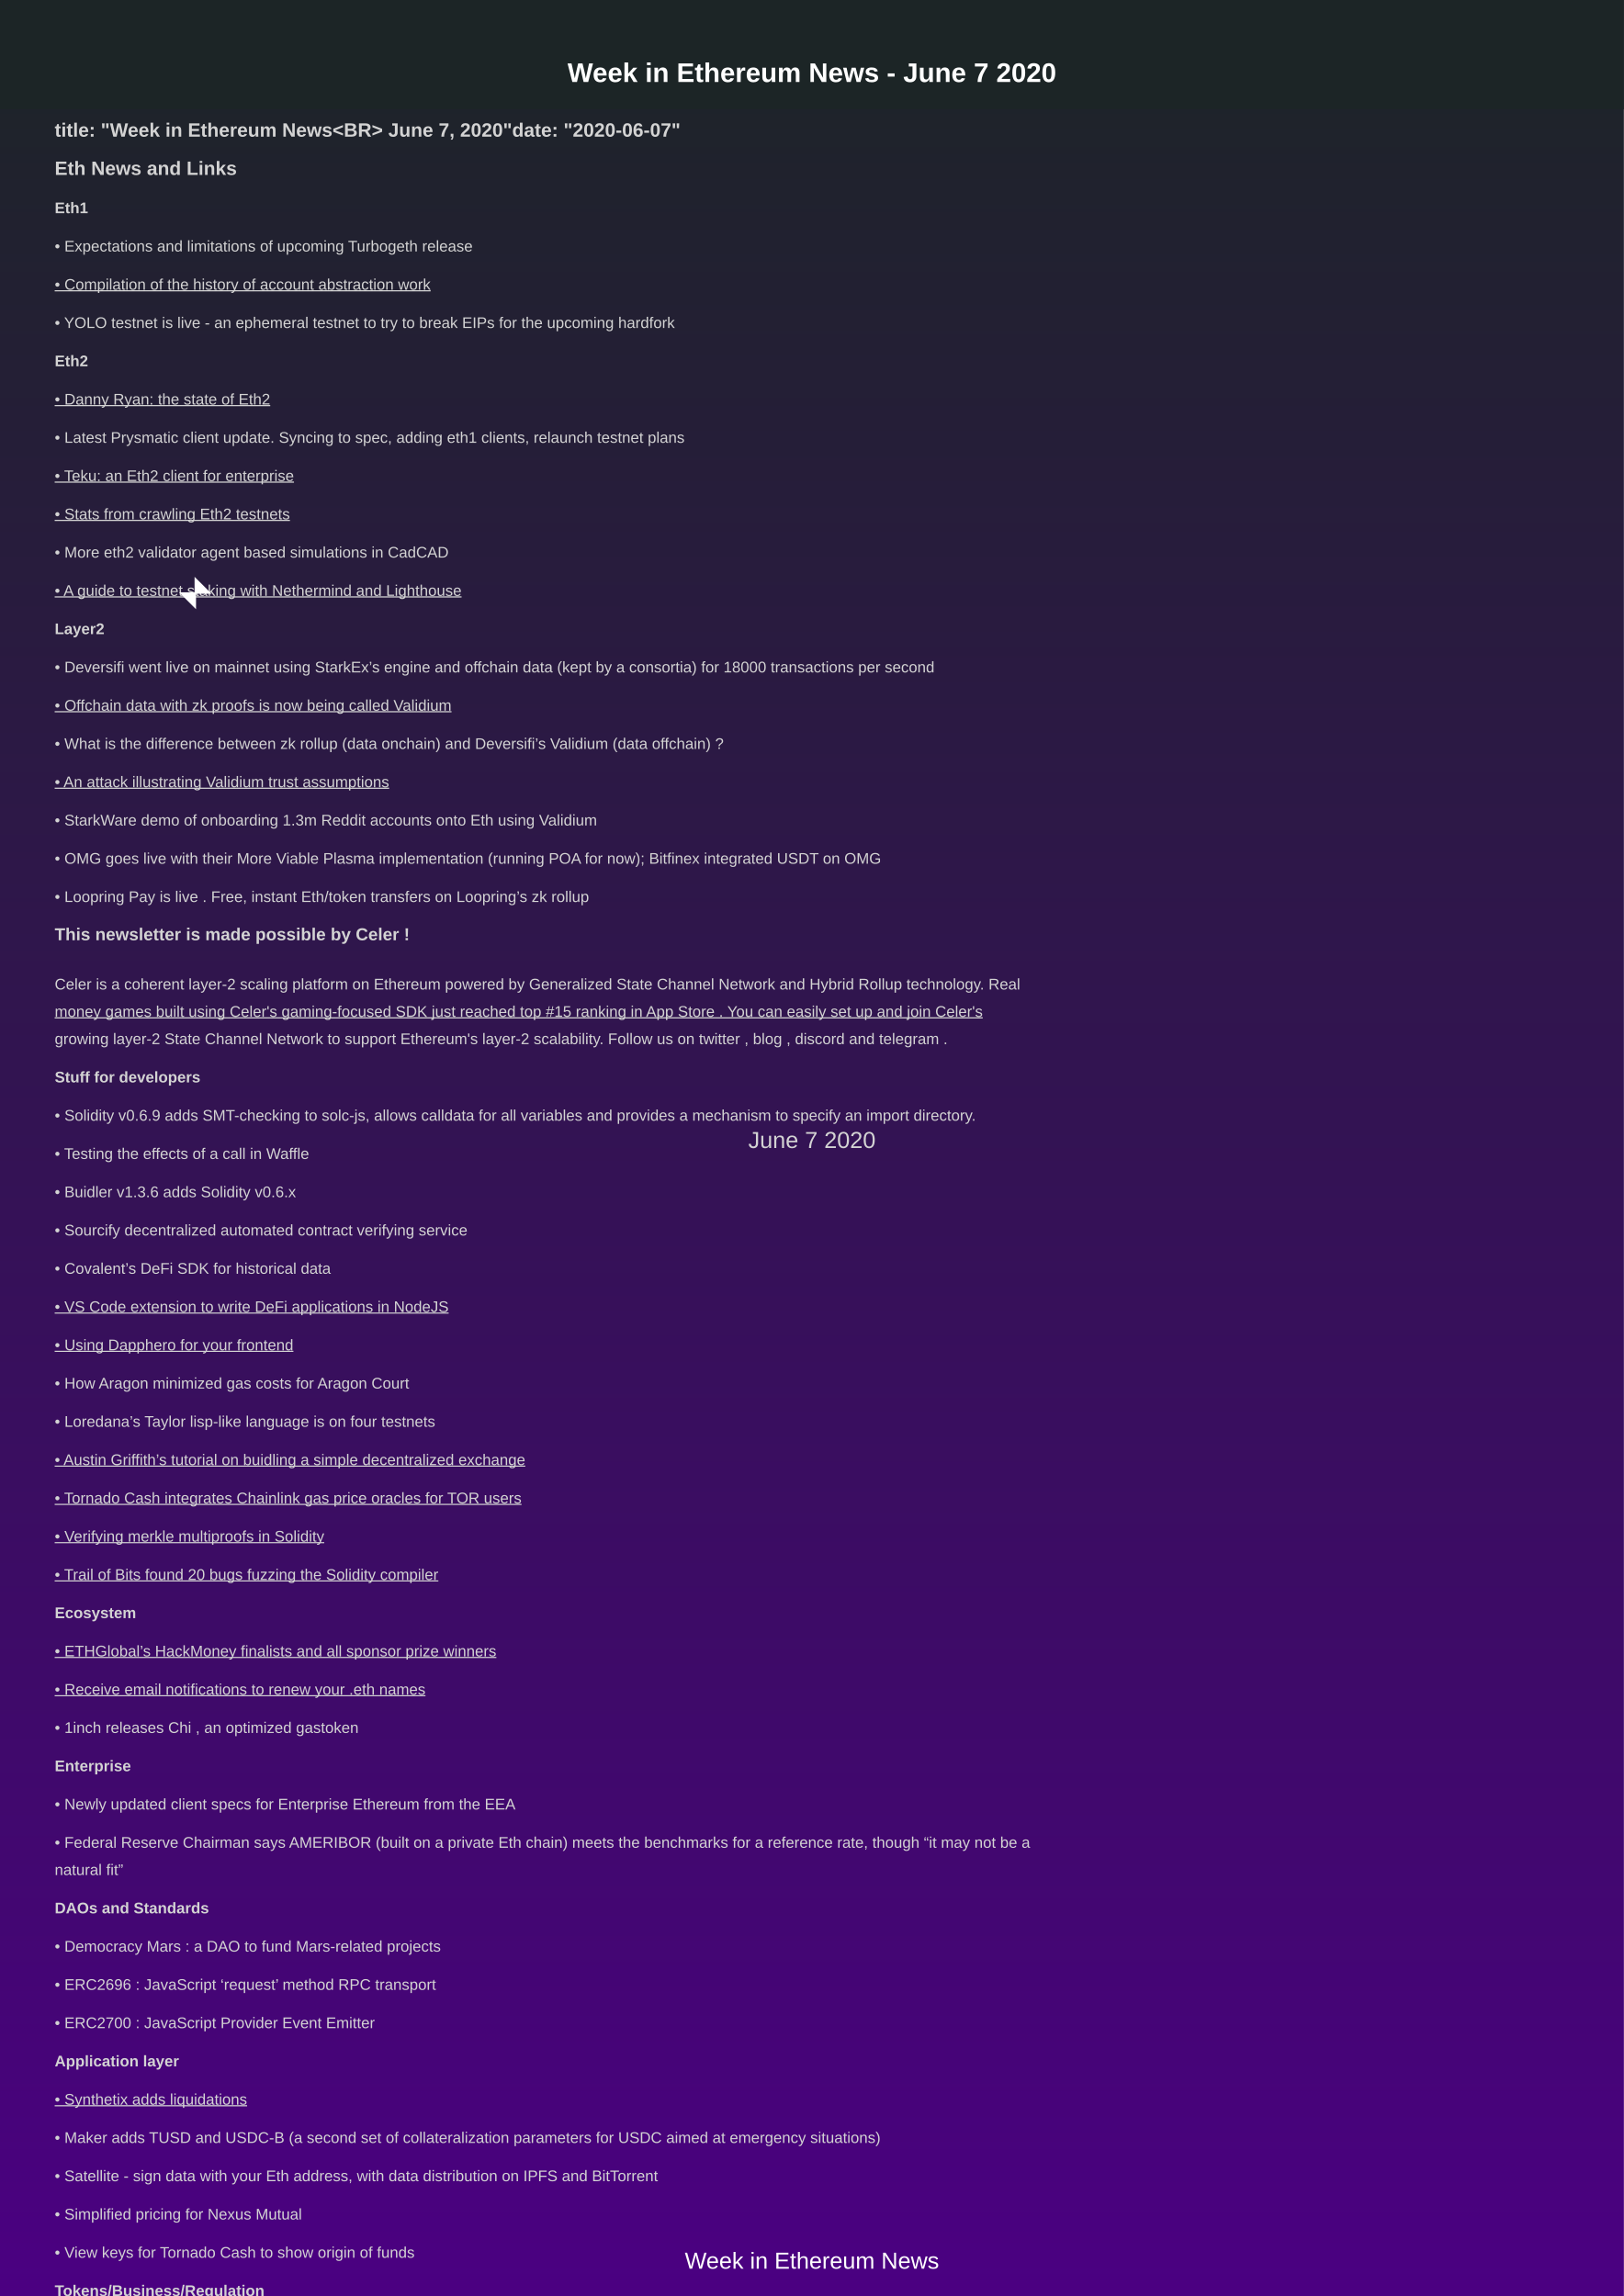
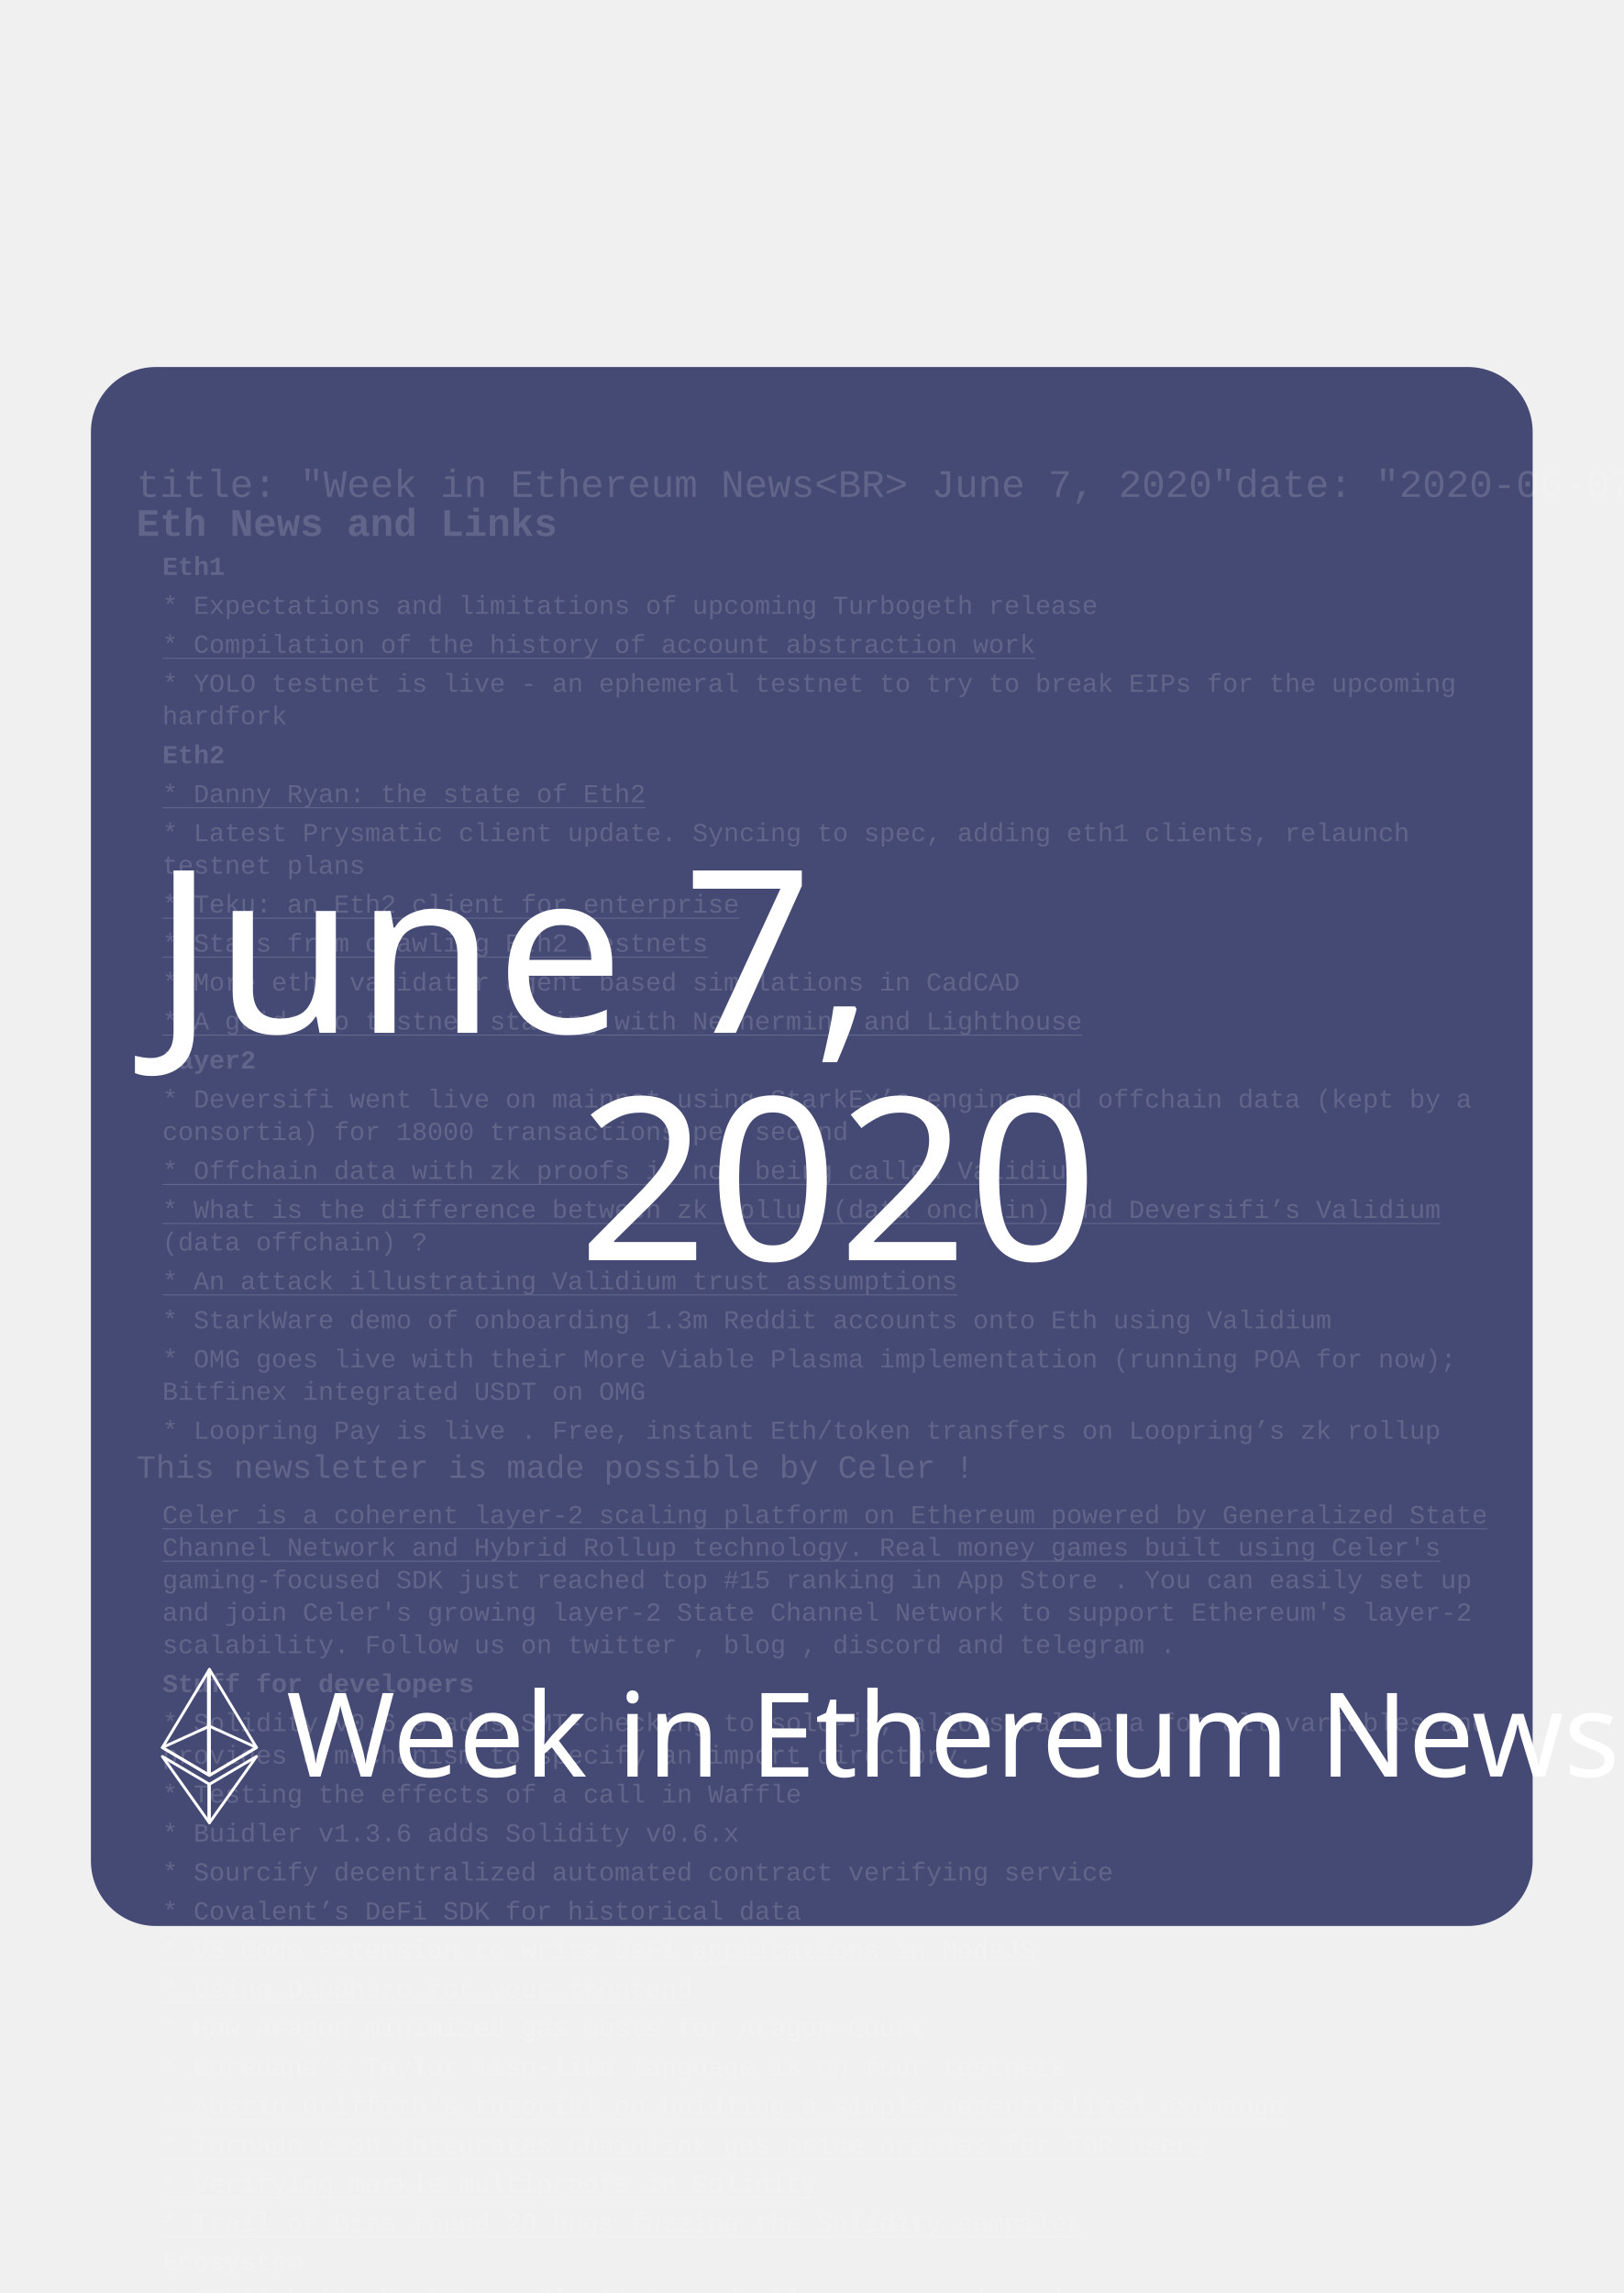
- <svg xmlns="http://www.w3.org/2000/svg" width="297mm" height="420mm">
-   <defs>
-     <linearGradient id="bgGradient" x1="0%" y1="0%" x2="0%" y2="100%">
-       <stop offset="0%" style="stop-color:#1c2526;stop-opacity:1" />
-       <stop offset="100%" style="stop-color:#4b0082;stop-opacity:1" />
-     </linearGradient>
-   </defs>
-   <rect width="100%" height="100%" fill="url(#bgGradient)" />
-   <rect x="0" y="0" width="100%" height="20mm" fill="#1c2526" />
-   <text x="50%" y="15mm" font-size="14pt" text-anchor="middle" font-family="Arial" fill="#ffffff" font-weight="bold">Week in Ethereum News - June 7 2020</text>
-   <text x="50%" y="210mm" font-size="12pt" text-anchor="middle" font-family="Arial" fill="#d3d3d3">June 7 2020</text>
-   <text x="10mm" y="25mm" font-size="10pt" font-family="Arial" fill="#d3d3d3" font-weight="bold" text-decoration="none">title: "Week in Ethereum News&lt;BR&gt; June 7, 2020"
+ <svg xmlns="http://www.w3.org/2000/svg" id="week-in-ethereum-news" width="500" height="706" viewBox="0 0 500 500" fill="none">
+   <rect x="28" y="10" width="444" height="480" rx="20" fill="#454A75" />
+   <text x="42" y="50" font-size="12px" font-family="Courier New" fill="#ffffff" opacity="0.15" font-weight="normal" text-decoration="none">title: "Week in Ethereum News&lt;BR&gt; June 7, 2020"
date: "2020-06-07"</text>
-   <text x="10mm" y="32mm" font-size="10pt" font-family="Arial" fill="#d3d3d3" font-weight="bold" text-decoration="none">Eth News and Links</text>
-   <text x="10mm" y="39mm" font-size="8pt" font-family="Arial" fill="#d3d3d3" font-weight="bold" text-decoration="none">Eth1</text>
-   <text x="10mm" y="46mm" font-size="8pt" font-family="Arial" fill="#d3d3d3" font-weight="normal" text-decoration="none">• Expectations and limitations of upcoming Turbogeth release</text>
-   <text x="10mm" y="53mm" font-size="8pt" font-family="Arial" fill="#d3d3d3" font-weight="normal" text-decoration="underline">• Compilation of the history of account abstraction work</text>
-   <text x="10mm" y="60mm" font-size="8pt" font-family="Arial" fill="#d3d3d3" font-weight="normal" text-decoration="none">• YOLO testnet is live - an ephemeral testnet to try to break EIPs for the upcoming hardfork</text>
-   <text x="10mm" y="67mm" font-size="8pt" font-family="Arial" fill="#d3d3d3" font-weight="bold" text-decoration="none">Eth2</text>
-   <text x="10mm" y="74mm" font-size="8pt" font-family="Arial" fill="#d3d3d3" font-weight="normal" text-decoration="underline">• Danny Ryan: the state of Eth2</text>
-   <text x="10mm" y="81mm" font-size="8pt" font-family="Arial" fill="#d3d3d3" font-weight="normal" text-decoration="none">• Latest Prysmatic client update. Syncing to spec, adding eth1 clients, relaunch testnet plans</text>
-   <text x="10mm" y="88mm" font-size="8pt" font-family="Arial" fill="#d3d3d3" font-weight="normal" text-decoration="underline">• Teku: an Eth2 client for enterprise</text>
-   <text x="10mm" y="95mm" font-size="8pt" font-family="Arial" fill="#d3d3d3" font-weight="normal" text-decoration="underline">• Stats from crawling Eth2 testnets</text>
-   <text x="10mm" y="102mm" font-size="8pt" font-family="Arial" fill="#d3d3d3" font-weight="normal" text-decoration="none">• More eth2 validator agent based simulations in CadCAD</text>
-   <text x="10mm" y="109mm" font-size="8pt" font-family="Arial" fill="#d3d3d3" font-weight="normal" text-decoration="underline">• A guide to testnet staking with Nethermind and Lighthouse</text>
-   <text x="10mm" y="116mm" font-size="8pt" font-family="Arial" fill="#d3d3d3" font-weight="bold" text-decoration="none">Layer2</text>
-   <text x="10mm" y="123mm" font-size="8pt" font-family="Arial" fill="#d3d3d3" font-weight="normal" text-decoration="none">• Deversifi went live on mainnet using StarkEx’s engine and offchain data (kept by a consortia) for 18000 transactions per second</text>
-   <text x="10mm" y="130mm" font-size="8pt" font-family="Arial" fill="#d3d3d3" font-weight="normal" text-decoration="underline">• Offchain data with zk proofs is now being called Validium</text>
-   <text x="10mm" y="137mm" font-size="8pt" font-family="Arial" fill="#d3d3d3" font-weight="normal" text-decoration="none">• What is the difference between zk rollup (data onchain) and Deversifi’s Validium (data offchain) ?</text>
-   <text x="10mm" y="144mm" font-size="8pt" font-family="Arial" fill="#d3d3d3" font-weight="normal" text-decoration="underline">• An attack illustrating Validium trust assumptions</text>
-   <text x="10mm" y="151mm" font-size="8pt" font-family="Arial" fill="#d3d3d3" font-weight="normal" text-decoration="none">• StarkWare demo of onboarding 1.3m Reddit accounts onto Eth using Validium</text>
-   <text x="10mm" y="158mm" font-size="8pt" font-family="Arial" fill="#d3d3d3" font-weight="normal" text-decoration="none">• OMG goes live with their More Viable Plasma implementation (running POA for now); Bitfinex integrated USDT on OMG</text>
-   <text x="10mm" y="165mm" font-size="8pt" font-family="Arial" fill="#d3d3d3" font-weight="normal" text-decoration="none">• Loopring Pay is live . Free, instant Eth/token transfers on Loopring’s zk rollup</text>
-   <text x="10mm" y="172mm" font-size="9pt" font-family="Arial" fill="#d3d3d3" font-weight="bold" text-decoration="none">This newsletter is made possible by Celer !</text>
-   <text x="10mm" y="181mm" font-size="8pt" font-family="Arial" fill="#d3d3d3" font-weight="normal" text-decoration="none">Celer is a coherent layer-2 scaling platform on Ethereum powered by Generalized State Channel Network and Hybrid Rollup technology. Real</text>
-   <text x="10mm" y="186mm" font-size="8pt" font-family="Arial" fill="#d3d3d3" font-weight="normal" text-decoration="underline">money games built using Celer's gaming-focused SDK just reached top #15 ranking in App Store . You can easily set up and join Celer's</text>
-   <text x="10mm" y="191mm" font-size="8pt" font-family="Arial" fill="#d3d3d3" font-weight="normal" text-decoration="none">growing layer-2 State Channel Network to support Ethereum's layer-2 scalability. Follow us on twitter , blog , discord and telegram .</text>
-   <text x="10mm" y="198mm" font-size="8pt" font-family="Arial" fill="#d3d3d3" font-weight="bold" text-decoration="none">Stuff for developers</text>
-   <text x="10mm" y="205mm" font-size="8pt" font-family="Arial" fill="#d3d3d3" font-weight="normal" text-decoration="none">• Solidity v0.6.9 adds SMT-checking to solc-js, allows calldata for all variables and provides a mechanism to specify an import directory.</text>
-   <text x="10mm" y="212mm" font-size="8pt" font-family="Arial" fill="#d3d3d3" font-weight="normal" text-decoration="none">• Testing the effects of a call in Waffle</text>
-   <text x="10mm" y="219mm" font-size="8pt" font-family="Arial" fill="#d3d3d3" font-weight="normal" text-decoration="none">• Buidler v1.3.6 adds Solidity v0.6.x</text>
-   <text x="10mm" y="226mm" font-size="8pt" font-family="Arial" fill="#d3d3d3" font-weight="normal" text-decoration="none">• Sourcify decentralized automated contract verifying service</text>
-   <text x="10mm" y="233mm" font-size="8pt" font-family="Arial" fill="#d3d3d3" font-weight="normal" text-decoration="none">• Covalent’s DeFi SDK for historical data</text>
-   <text x="10mm" y="240mm" font-size="8pt" font-family="Arial" fill="#d3d3d3" font-weight="normal" text-decoration="underline">• VS Code extension to write DeFi applications in NodeJS</text>
-   <text x="10mm" y="247mm" font-size="8pt" font-family="Arial" fill="#d3d3d3" font-weight="normal" text-decoration="underline">• Using Dapphero for your frontend</text>
-   <text x="10mm" y="254mm" font-size="8pt" font-family="Arial" fill="#d3d3d3" font-weight="normal" text-decoration="none">• How Aragon minimized gas costs for Aragon Court</text>
-   <text x="10mm" y="261mm" font-size="8pt" font-family="Arial" fill="#d3d3d3" font-weight="normal" text-decoration="none">• Loredana’s Taylor lisp-like language is on four testnets</text>
-   <text x="10mm" y="268mm" font-size="8pt" font-family="Arial" fill="#d3d3d3" font-weight="normal" text-decoration="underline">• Austin Griffith’s tutorial on buidling a simple decentralized exchange</text>
-   <text x="10mm" y="275mm" font-size="8pt" font-family="Arial" fill="#d3d3d3" font-weight="normal" text-decoration="underline">• Tornado Cash integrates Chainlink gas price oracles for TOR users</text>
-   <text x="10mm" y="282mm" font-size="8pt" font-family="Arial" fill="#d3d3d3" font-weight="normal" text-decoration="underline">• Verifying merkle multiproofs in Solidity</text>
-   <text x="10mm" y="289mm" font-size="8pt" font-family="Arial" fill="#d3d3d3" font-weight="normal" text-decoration="underline">• Trail of Bits found 20 bugs fuzzing the Solidity compiler</text>
-   <text x="10mm" y="296mm" font-size="8pt" font-family="Arial" fill="#d3d3d3" font-weight="bold" text-decoration="none">Ecosystem</text>
-   <text x="10mm" y="303mm" font-size="8pt" font-family="Arial" fill="#d3d3d3" font-weight="normal" text-decoration="underline">• ETHGlobal’s HackMoney finalists and all sponsor prize winners</text>
-   <text x="10mm" y="310mm" font-size="8pt" font-family="Arial" fill="#d3d3d3" font-weight="normal" text-decoration="underline">• Receive email notifications to renew your .eth names</text>
-   <text x="10mm" y="317mm" font-size="8pt" font-family="Arial" fill="#d3d3d3" font-weight="normal" text-decoration="none">• 1inch releases Chi , an optimized gastoken</text>
-   <text x="10mm" y="324mm" font-size="8pt" font-family="Arial" fill="#d3d3d3" font-weight="bold" text-decoration="none">Enterprise</text>
-   <text x="10mm" y="331mm" font-size="8pt" font-family="Arial" fill="#d3d3d3" font-weight="normal" text-decoration="none">• Newly updated client specs for Enterprise Ethereum from the EEA</text>
-   <text x="10mm" y="338mm" font-size="8pt" font-family="Arial" fill="#d3d3d3" font-weight="normal" text-decoration="none">• Federal Reserve Chairman says AMERIBOR (built on a private Eth chain) meets the benchmarks for a reference rate, though “it may not be a</text>
-   <text x="10mm" y="343mm" font-size="8pt" font-family="Arial" fill="#d3d3d3" font-weight="normal" text-decoration="none">natural fit”</text>
-   <text x="10mm" y="350mm" font-size="8pt" font-family="Arial" fill="#d3d3d3" font-weight="bold" text-decoration="none">DAOs and Standards</text>
-   <text x="10mm" y="357mm" font-size="8pt" font-family="Arial" fill="#d3d3d3" font-weight="normal" text-decoration="none">• Democracy Mars : a DAO to fund Mars-related projects</text>
-   <text x="10mm" y="364mm" font-size="8pt" font-family="Arial" fill="#d3d3d3" font-weight="normal" text-decoration="none">• ERC2696 : JavaScript ‘request’ method RPC transport</text>
-   <text x="10mm" y="371mm" font-size="8pt" font-family="Arial" fill="#d3d3d3" font-weight="normal" text-decoration="none">• ERC2700 : JavaScript Provider Event Emitter</text>
-   <text x="10mm" y="378mm" font-size="8pt" font-family="Arial" fill="#d3d3d3" font-weight="bold" text-decoration="none">Application layer</text>
-   <text x="10mm" y="385mm" font-size="8pt" font-family="Arial" fill="#d3d3d3" font-weight="normal" text-decoration="underline">• Synthetix adds liquidations</text>
-   <text x="10mm" y="392mm" font-size="8pt" font-family="Arial" fill="#d3d3d3" font-weight="normal" text-decoration="none">• Maker adds TUSD and USDC-B (a second set of collateralization parameters for USDC aimed at emergency situations)</text>
-   <text x="10mm" y="399mm" font-size="8pt" font-family="Arial" fill="#d3d3d3" font-weight="normal" text-decoration="none">• Satellite - sign data with your Eth address, with data distribution on IPFS and BitTorrent</text>
-   <text x="10mm" y="406mm" font-size="8pt" font-family="Arial" fill="#d3d3d3" font-weight="normal" text-decoration="none">• Simplified pricing for Nexus Mutual</text>
-   <text x="10mm" y="413mm" font-size="8pt" font-family="Arial" fill="#d3d3d3" font-weight="normal" text-decoration="none">• View keys for Tornado Cash to show origin of funds</text>
-   <text x="10mm" y="420mm" font-size="8pt" font-family="Arial" fill="#d3d3d3" font-weight="bold" text-decoration="none">Tokens/Business/Regulation</text>
-   <text x="10mm" y="427mm" font-size="8pt" font-family="Arial" fill="#d3d3d3" font-weight="normal" text-decoration="underline">• Defi will do to banks what the web did to newspapers</text>
-   <text x="10mm" y="434mm" font-size="8pt" font-family="Arial" fill="#d3d3d3" font-weight="normal" text-decoration="underline">• Opyn put options as a trading strategy</text>
-   <text x="10mm" y="441mm" font-size="8pt" font-family="Arial" fill="#d3d3d3" font-weight="normal" text-decoration="none">• Kaiko launches historical tick-by-tick order book data for Coinbase, Bitfinex, and Bitstamp</text>
-   <text x="10mm" y="448mm" font-size="8pt" font-family="Arial" fill="#d3d3d3" font-weight="bold" text-decoration="none">General</text>
-   <text x="10mm" y="455mm" font-size="8pt" font-family="Arial" fill="#d3d3d3" font-weight="normal" text-decoration="underline">• MyCrypto’s mnemonic phrase explainer</text>
-   <text x="10mm" y="462mm" font-size="8pt" font-family="Arial" fill="#d3d3d3" font-weight="normal" text-decoration="underline">• Bobbinthreadbare’s STARK-based VM has more instructions</text>
-   <text x="10mm" y="469mm" font-size="8pt" font-family="Arial" fill="#d3d3d3" font-weight="normal" text-decoration="none">• Multi-scalar multiplication ZK study club video</text>
-   <text x="10mm" y="476mm" font-size="8pt" font-family="Arial" fill="#d3d3d3" font-weight="normal" text-decoration="underline">• Haseeb Qureshi’s latest installment of his intro to crypto class</text>
-   <text x="10mm" y="483mm" font-size="8pt" font-family="Arial" fill="#d3d3d3" font-weight="normal" text-decoration="underline">• Matic Network is now live</text>
-   <text x="10mm" y="490mm" font-size="8pt" font-family="Arial" fill="#d3d3d3" font-weight="normal" text-decoration="underline">• Brave hits 15 million monthly active users and 5m daily</text>
-   <text x="10mm" y="497mm" font-size="10pt" font-family="Arial" fill="#d3d3d3" font-weight="bold" text-decoration="none">Housekeeping</text>
-   <text x="10mm" y="504mm" font-size="8pt" font-family="Arial" fill="#d3d3d3" font-weight="normal" text-decoration="none">Follow me on Twitter @evan_van_ness to get the annotated edition of this newsletter on Monday or Tuesday. Plus I tweet most of what makes</text>
-   <text x="10mm" y="509mm" font-size="8pt" font-family="Arial" fill="#d3d3d3" font-weight="normal" text-decoration="none">it into the newsletter.</text>
-   <text x="10mm" y="516mm" font-size="8pt" font-family="Arial" fill="#d3d3d3" font-weight="bold" text-decoration="none">Did you get forwarded this newsletter? Sign up to receive it weekly</text>
-   <text x="10mm" y="523mm" font-size="8pt" font-family="Arial" fill="#d3d3d3" font-weight="normal" text-decoration="underline">Permalink: https://weekinethereumnews.com/week-in-ethereum-news-june-7-2020/</text>
-   <text x="10mm" y="530mm" font-size="10pt" font-family="Arial" fill="#d3d3d3" font-weight="bold" text-decoration="none">Dates of Note</text>
-   <text x="10mm" y="537mm" font-size="8pt" font-family="Arial" fill="#d3d3d3" font-weight="bold" text-decoration="none">Upcoming dates of note ( new/changes in bold ) :</text>
-   <text x="10mm" y="544mm" font-size="8pt" font-family="Arial" fill="#d3d3d3" font-weight="bold" text-decoration="none">• June 15 - Gitcoin CLR matching grants begins</text>
-   <text x="10mm" y="551mm" font-size="8pt" font-family="Arial" fill="#d3d3d3" font-weight="normal" text-decoration="underline">• June 16 - deadline to apply for Gitcoin’s Kernel incubator</text>
-   <text x="10mm" y="558mm" font-size="8pt" font-family="Arial" fill="#d3d3d3" font-weight="normal" text-decoration="underline">• Oct 2-Oct 30 - EthOnline hackathon</text>
-   <g transform="translate(135, 400) scale(0.5)">
-     <polygon points="0,0 20,20 -20,20 0,40" fill="#ffffff" stroke="#ffffff" stroke-width="2" />
-   </g>
-   <text x="50%" y="415mm" font-size="12pt" text-anchor="middle" font-family="Arial" fill="#ffffff">Week in Ethereum News</text>
+   <text x="42" y="62" font-size="12px" font-family="Courier New" fill="#ffffff" opacity="0.15" font-weight="bold" text-decoration="none">Eth News and Links</text>
+   <text x="50" y="74" font-size="8px" font-family="Courier New" fill="#ffffff" opacity="0.15" font-weight="bold" text-decoration="none">Eth1</text>
+   <text x="50" y="86" font-size="8px" font-family="Courier New" fill="#ffffff" opacity="0.15" font-weight="normal" text-decoration="none">* Expectations and limitations of upcoming Turbogeth release</text>
+   <text x="50" y="98" font-size="8px" font-family="Courier New" fill="#ffffff" opacity="0.15" font-weight="normal" text-decoration="underline">* Compilation of the history of account abstraction work</text>
+   <text x="50" y="110" font-size="8px" font-family="Courier New" fill="#ffffff" opacity="0.15" font-weight="normal" text-decoration="none">* YOLO testnet is live - an ephemeral testnet to try to break EIPs for the upcoming</text>
+   <text x="50" y="120" font-size="8px" font-family="Courier New" fill="#ffffff" opacity="0.15" font-weight="normal" text-decoration="none">hardfork</text>
+   <text x="50" y="132" font-size="8px" font-family="Courier New" fill="#ffffff" opacity="0.15" font-weight="bold" text-decoration="none">Eth2</text>
+   <text x="50" y="144" font-size="8px" font-family="Courier New" fill="#ffffff" opacity="0.15" font-weight="normal" text-decoration="underline">* Danny Ryan: the state of Eth2</text>
+   <text x="50" y="156" font-size="8px" font-family="Courier New" fill="#ffffff" opacity="0.15" font-weight="normal" text-decoration="none">* Latest Prysmatic client update. Syncing to spec, adding eth1 clients, relaunch</text>
+   <text x="50" y="166" font-size="8px" font-family="Courier New" fill="#ffffff" opacity="0.15" font-weight="normal" text-decoration="none">testnet plans</text>
+   <text x="50" y="178" font-size="8px" font-family="Courier New" fill="#ffffff" opacity="0.15" font-weight="normal" text-decoration="underline">* Teku: an Eth2 client for enterprise</text>
+   <text x="50" y="190" font-size="8px" font-family="Courier New" fill="#ffffff" opacity="0.15" font-weight="normal" text-decoration="underline">* Stats from crawling Eth2 testnets</text>
+   <text x="50" y="202" font-size="8px" font-family="Courier New" fill="#ffffff" opacity="0.15" font-weight="normal" text-decoration="none">* More eth2 validator agent based simulations in CadCAD</text>
+   <text x="50" y="214" font-size="8px" font-family="Courier New" fill="#ffffff" opacity="0.15" font-weight="normal" text-decoration="underline">* A guide to testnet staking with Nethermind and Lighthouse</text>
+   <text x="50" y="226" font-size="8px" font-family="Courier New" fill="#ffffff" opacity="0.15" font-weight="bold" text-decoration="none">Layer2</text>
+   <text x="50" y="238" font-size="8px" font-family="Courier New" fill="#ffffff" opacity="0.15" font-weight="normal" text-decoration="none">* Deversifi went live on mainnet using StarkEx’s engine and offchain data (kept by a</text>
+   <text x="50" y="248" font-size="8px" font-family="Courier New" fill="#ffffff" opacity="0.15" font-weight="normal" text-decoration="none">consortia) for 18000 transactions per second</text>
+   <text x="50" y="260" font-size="8px" font-family="Courier New" fill="#ffffff" opacity="0.15" font-weight="normal" text-decoration="underline">* Offchain data with zk proofs is now being called Validium</text>
+   <text x="50" y="272" font-size="8px" font-family="Courier New" fill="#ffffff" opacity="0.15" font-weight="normal" text-decoration="underline">* What is the difference between zk rollup (data onchain) and Deversifi’s Validium</text>
+   <text x="50" y="282" font-size="8px" font-family="Courier New" fill="#ffffff" opacity="0.15" font-weight="normal" text-decoration="none">(data offchain) ?</text>
+   <text x="50" y="294" font-size="8px" font-family="Courier New" fill="#ffffff" opacity="0.15" font-weight="normal" text-decoration="underline">* An attack illustrating Validium trust assumptions</text>
+   <text x="50" y="306" font-size="8px" font-family="Courier New" fill="#ffffff" opacity="0.15" font-weight="normal" text-decoration="none">* StarkWare demo of onboarding 1.3m Reddit accounts onto Eth using Validium</text>
+   <text x="50" y="318" font-size="8px" font-family="Courier New" fill="#ffffff" opacity="0.15" font-weight="normal" text-decoration="none">* OMG goes live with their More Viable Plasma implementation (running POA for now);</text>
+   <text x="50" y="328" font-size="8px" font-family="Courier New" fill="#ffffff" opacity="0.15" font-weight="normal" text-decoration="none">Bitfinex integrated USDT on OMG</text>
+   <text x="50" y="340" font-size="8px" font-family="Courier New" fill="#ffffff" opacity="0.15" font-weight="normal" text-decoration="none">* Loopring Pay is live . Free, instant Eth/token transfers on Loopring’s zk rollup</text>
+   <text x="42" y="352" font-size="10px" font-family="Courier New" fill="#ffffff" opacity="0.15" font-weight="normal" text-decoration="none">This newsletter is made possible by Celer !</text>
+   <text x="50" y="366" font-size="8px" font-family="Courier New" fill="#ffffff" opacity="0.15" font-weight="normal" text-decoration="underline">Celer is a coherent layer-2 scaling platform on Ethereum powered by Generalized State</text>
+   <text x="50" y="376" font-size="8px" font-family="Courier New" fill="#ffffff" opacity="0.15" font-weight="normal" text-decoration="underline">Channel Network and Hybrid Rollup technology. Real money games built using Celer's</text>
+   <text x="50" y="386" font-size="8px" font-family="Courier New" fill="#ffffff" opacity="0.15" font-weight="normal" text-decoration="none">gaming-focused SDK just reached top #15 ranking in App Store . You can easily set up</text>
+   <text x="50" y="396" font-size="8px" font-family="Courier New" fill="#ffffff" opacity="0.15" font-weight="normal" text-decoration="none">and join Celer's growing layer-2 State Channel Network to support Ethereum's layer-2</text>
+   <text x="50" y="406" font-size="8px" font-family="Courier New" fill="#ffffff" opacity="0.15" font-weight="normal" text-decoration="none">scalability. Follow us on twitter , blog , discord and telegram .</text>
+   <text x="50" y="418" font-size="8px" font-family="Courier New" fill="#ffffff" opacity="0.15" font-weight="bold" text-decoration="none">Stuff for developers</text>
+   <text x="50" y="430" font-size="8px" font-family="Courier New" fill="#ffffff" opacity="0.15" font-weight="normal" text-decoration="none">* Solidity v0.6.9 adds SMT-checking to solc-js, allows calldata for all variables and</text>
+   <text x="50" y="440" font-size="8px" font-family="Courier New" fill="#ffffff" opacity="0.15" font-weight="normal" text-decoration="none">provides a mechanism to specify an import directory.</text>
+   <text x="50" y="452" font-size="8px" font-family="Courier New" fill="#ffffff" opacity="0.15" font-weight="normal" text-decoration="none">* Testing the effects of a call in Waffle</text>
+   <text x="50" y="464" font-size="8px" font-family="Courier New" fill="#ffffff" opacity="0.15" font-weight="normal" text-decoration="none">* Buidler v1.3.6 adds Solidity v0.6.x</text>
+   <text x="50" y="476" font-size="8px" font-family="Courier New" fill="#ffffff" opacity="0.15" font-weight="normal" text-decoration="none">* Sourcify decentralized automated contract verifying service</text>
+   <text x="50" y="488" font-size="8px" font-family="Courier New" fill="#ffffff" opacity="0.15" font-weight="normal" text-decoration="none">* Covalent’s DeFi SDK for historical data</text>
+   <text x="50" y="500" font-size="8px" font-family="Courier New" fill="#ffffff" opacity="0.15" font-weight="normal" text-decoration="underline">* VS Code extension to write DeFi applications in NodeJS</text>
+   <text x="50" y="512" font-size="8px" font-family="Courier New" fill="#ffffff" opacity="0.15" font-weight="normal" text-decoration="underline">* Using Dapphero for your frontend</text>
+   <text x="50" y="524" font-size="8px" font-family="Courier New" fill="#ffffff" opacity="0.15" font-weight="normal" text-decoration="none">* How Aragon minimized gas costs for Aragon Court</text>
+   <text x="50" y="536" font-size="8px" font-family="Courier New" fill="#ffffff" opacity="0.15" font-weight="normal" text-decoration="none">* Loredana’s Taylor lisp-like language is on four testnets</text>
+   <text x="50" y="548" font-size="8px" font-family="Courier New" fill="#ffffff" opacity="0.15" font-weight="normal" text-decoration="underline">* Austin Griffith’s tutorial on buidling a simple decentralized exchange</text>
+   <text x="50" y="560" font-size="8px" font-family="Courier New" fill="#ffffff" opacity="0.15" font-weight="normal" text-decoration="underline">* Tornado Cash integrates Chainlink gas price oracles for TOR users</text>
+   <text x="50" y="572" font-size="8px" font-family="Courier New" fill="#ffffff" opacity="0.15" font-weight="normal" text-decoration="underline">* Verifying merkle multiproofs in Solidity</text>
+   <text x="50" y="584" font-size="8px" font-family="Courier New" fill="#ffffff" opacity="0.15" font-weight="normal" text-decoration="underline">* Trail of Bits found 20 bugs fuzzing the Solidity compiler</text>
+   <text x="50" y="596" font-size="8px" font-family="Courier New" fill="#ffffff" opacity="0.15" font-weight="bold" text-decoration="none">Ecosystem</text>
+   <text x="50" y="608" font-size="8px" font-family="Courier New" fill="#ffffff" opacity="0.15" font-weight="normal" text-decoration="underline">* ETHGlobal’s HackMoney finalists and all sponsor prize winners</text>
+   <text x="50" y="620" font-size="8px" font-family="Courier New" fill="#ffffff" opacity="0.15" font-weight="normal" text-decoration="underline">* Receive email notifications to renew your .eth names</text>
+   <text x="50" y="632" font-size="8px" font-family="Courier New" fill="#ffffff" opacity="0.15" font-weight="normal" text-decoration="none">* 1inch releases Chi , an optimized gastoken</text>
+   <text x="50" y="644" font-size="8px" font-family="Courier New" fill="#ffffff" opacity="0.15" font-weight="bold" text-decoration="none">Enterprise</text>
+   <text x="50" y="656" font-size="8px" font-family="Courier New" fill="#ffffff" opacity="0.15" font-weight="normal" text-decoration="none">* Newly updated client specs for Enterprise Ethereum from the EEA</text>
+   <text x="50" y="668" font-size="8px" font-family="Courier New" fill="#ffffff" opacity="0.15" font-weight="normal" text-decoration="none">* Federal Reserve Chairman says AMERIBOR (built on a private Eth chain) meets the</text>
+   <text x="50" y="678" font-size="8px" font-family="Courier New" fill="#ffffff" opacity="0.15" font-weight="normal" text-decoration="none">benchmarks for a reference rate, though “it may not be a natural fit”</text>
+   <text x="50" y="690" font-size="8px" font-family="Courier New" fill="#ffffff" opacity="0.15" font-weight="bold" text-decoration="none">DAOs and Standards</text>
+   <text x="50" y="702" font-size="8px" font-family="Courier New" fill="#ffffff" opacity="0.15" font-weight="normal" text-decoration="none">* Democracy Mars : a DAO to fund Mars-related projects</text>
+   <text x="50" y="714" font-size="8px" font-family="Courier New" fill="#ffffff" opacity="0.15" font-weight="normal" text-decoration="none">* ERC2696 : JavaScript ‘request’ method RPC transport</text>
+   <text x="50" y="726" font-size="8px" font-family="Courier New" fill="#ffffff" opacity="0.15" font-weight="normal" text-decoration="none">* ERC2700 : JavaScript Provider Event Emitter</text>
+   <text x="50" y="738" font-size="8px" font-family="Courier New" fill="#ffffff" opacity="0.15" font-weight="bold" text-decoration="none">Application layer</text>
+   <text x="50" y="750" font-size="8px" font-family="Courier New" fill="#ffffff" opacity="0.15" font-weight="normal" text-decoration="underline">* Synthetix adds liquidations</text>
+   <text x="50" y="762" font-size="8px" font-family="Courier New" fill="#ffffff" opacity="0.15" font-weight="normal" text-decoration="none">* Maker adds TUSD and USDC-B (a second set of collateralization parameters for USDC</text>
+   <text x="50" y="772" font-size="8px" font-family="Courier New" fill="#ffffff" opacity="0.15" font-weight="normal" text-decoration="none">aimed at emergency situations)</text>
+   <text x="50" y="784" font-size="8px" font-family="Courier New" fill="#ffffff" opacity="0.15" font-weight="normal" text-decoration="none">* Satellite - sign data with your Eth address, with data distribution on IPFS and</text>
+   <text x="50" y="794" font-size="8px" font-family="Courier New" fill="#ffffff" opacity="0.15" font-weight="normal" text-decoration="none">BitTorrent</text>
+   <text x="50" y="806" font-size="8px" font-family="Courier New" fill="#ffffff" opacity="0.15" font-weight="normal" text-decoration="none">* Simplified pricing for Nexus Mutual</text>
+   <text x="50" y="818" font-size="8px" font-family="Courier New" fill="#ffffff" opacity="0.15" font-weight="normal" text-decoration="none">* View keys for Tornado Cash to show origin of funds</text>
+   <text x="50" y="830" font-size="8px" font-family="Courier New" fill="#ffffff" opacity="0.15" font-weight="bold" text-decoration="none">Tokens/Business/Regulation</text>
+   <text x="50" y="842" font-size="8px" font-family="Courier New" fill="#ffffff" opacity="0.15" font-weight="normal" text-decoration="underline">* Defi will do to banks what the web did to newspapers</text>
+   <text x="50" y="854" font-size="8px" font-family="Courier New" fill="#ffffff" opacity="0.15" font-weight="normal" text-decoration="underline">* Opyn put options as a trading strategy</text>
+   <text x="50" y="866" font-size="8px" font-family="Courier New" fill="#ffffff" opacity="0.15" font-weight="normal" text-decoration="none">* Kaiko launches historical tick-by-tick order book data for Coinbase, Bitfinex, and</text>
+   <text x="50" y="876" font-size="8px" font-family="Courier New" fill="#ffffff" opacity="0.15" font-weight="normal" text-decoration="none">Bitstamp</text>
+   <text x="50" y="888" font-size="8px" font-family="Courier New" fill="#ffffff" opacity="0.15" font-weight="bold" text-decoration="none">General</text>
+   <text x="50" y="900" font-size="8px" font-family="Courier New" fill="#ffffff" opacity="0.15" font-weight="normal" text-decoration="underline">* MyCrypto’s mnemonic phrase explainer</text>
+   <text x="50" y="912" font-size="8px" font-family="Courier New" fill="#ffffff" opacity="0.15" font-weight="normal" text-decoration="underline">* Bobbinthreadbare’s STARK-based VM has more instructions</text>
+   <text x="50" y="924" font-size="8px" font-family="Courier New" fill="#ffffff" opacity="0.15" font-weight="normal" text-decoration="none">* Multi-scalar multiplication ZK study club video</text>
+   <text x="50" y="936" font-size="8px" font-family="Courier New" fill="#ffffff" opacity="0.15" font-weight="normal" text-decoration="underline">* Haseeb Qureshi’s latest installment of his intro to crypto class</text>
+   <text x="50" y="948" font-size="8px" font-family="Courier New" fill="#ffffff" opacity="0.15" font-weight="normal" text-decoration="underline">* Matic Network is now live</text>
+   <text x="50" y="960" font-size="8px" font-family="Courier New" fill="#ffffff" opacity="0.15" font-weight="normal" text-decoration="underline">* Brave hits 15 million monthly active users and 5m daily</text>
+   <text x="42" y="972" font-size="12px" font-family="Courier New" fill="#ffffff" opacity="0.15" font-weight="bold" text-decoration="none">Housekeeping</text>
+   <text x="50" y="984" font-size="8px" font-family="Courier New" fill="#ffffff" opacity="0.15" font-weight="normal" text-decoration="none">Follow me on Twitter @evan_van_ness to get the annotated edition of this newsletter on</text>
+   <text x="50" y="994" font-size="8px" font-family="Courier New" fill="#ffffff" opacity="0.15" font-weight="normal" text-decoration="none">Monday or Tuesday. Plus I tweet most of what makes it into the newsletter.</text>
+   <text x="50" y="1006" font-size="8px" font-family="Courier New" fill="#ffffff" opacity="0.15" font-weight="bold" text-decoration="none">Did you get forwarded this newsletter? Sign up to receive it weekly</text>
+   <text x="50" y="1018" font-size="8px" font-family="Courier New" fill="#ffffff" opacity="0.15" font-weight="normal" text-decoration="underline">Permalink: https://weekinethereumnews.com/week-in-ethereum-news-june-7-2020/</text>
+   <text x="42" y="1030" font-size="12px" font-family="Courier New" fill="#ffffff" opacity="0.15" font-weight="bold" text-decoration="none">Dates of Note</text>
+   <text x="50" y="1042" font-size="8px" font-family="Courier New" fill="#ffffff" opacity="0.15" font-weight="bold" text-decoration="none">Upcoming dates of note ( new/changes in bold ) :</text>
+   <text x="50" y="1054" font-size="8px" font-family="Courier New" fill="#ffffff" opacity="0.15" font-weight="bold" text-decoration="none">* June 15 - Gitcoin CLR matching grants begins</text>
+   <text x="50" y="1066" font-size="8px" font-family="Courier New" fill="#ffffff" opacity="0.15" font-weight="normal" text-decoration="underline">* June 16 - deadline to apply for Gitcoin’s Kernel incubator</text>
+   <text x="50" y="1078" font-size="8px" font-family="Courier New" fill="#ffffff" opacity="0.15" font-weight="normal" text-decoration="underline">* Oct 2-Oct 30 - EthOnline hackathon</text>
+   <text fill="#ffffff" font-family="Calibri" font-size="70" font-weight="300">
+     <tspan x="47.009" y="215">June 7,</tspan>
+     <tspan x="177.989" y="285">2020</tspan>
+   </text>
+   <path d="m64.496 411-.317 1.076v31.228l.317.316 14.495-8.568L64.496 411Z" stroke="#fff" stroke-width=".866" stroke-linecap="round" stroke-linejoin="round" />
+   <path d="M64.496 411 50 435.052l14.496 8.568V411Zm0 35.365-.179.218v11.124l.179.521L79 437.801l-14.504 8.564Z" stroke="#fff" stroke-width=".866" stroke-linecap="round" stroke-linejoin="round" />
+   <path d="M64.496 458.228v-11.863L50 437.801l14.496 20.427Zm0-14.608 14.495-8.568-14.495-6.589v15.157ZM50 435.052l14.496 8.568v-15.157L50 435.052Z" stroke="#fff" stroke-width=".866" stroke-linecap="round" stroke-linejoin="round" />
+   <text fill="#ffffff" font-family="Calibri" font-size="36" x="88.195" y="444">Week in Ethereum News</text>
+   <style>
+       .wienText {font-family: "Courier New"; fill: white; opacity: .15;}
+       .h2 {font-size: 12px;}
+       .h3 {font-size: 10px;}
+       .tiny {font-size: 8px;}
+       .link {text-decoration: underline;}
+     </style>
</svg>
